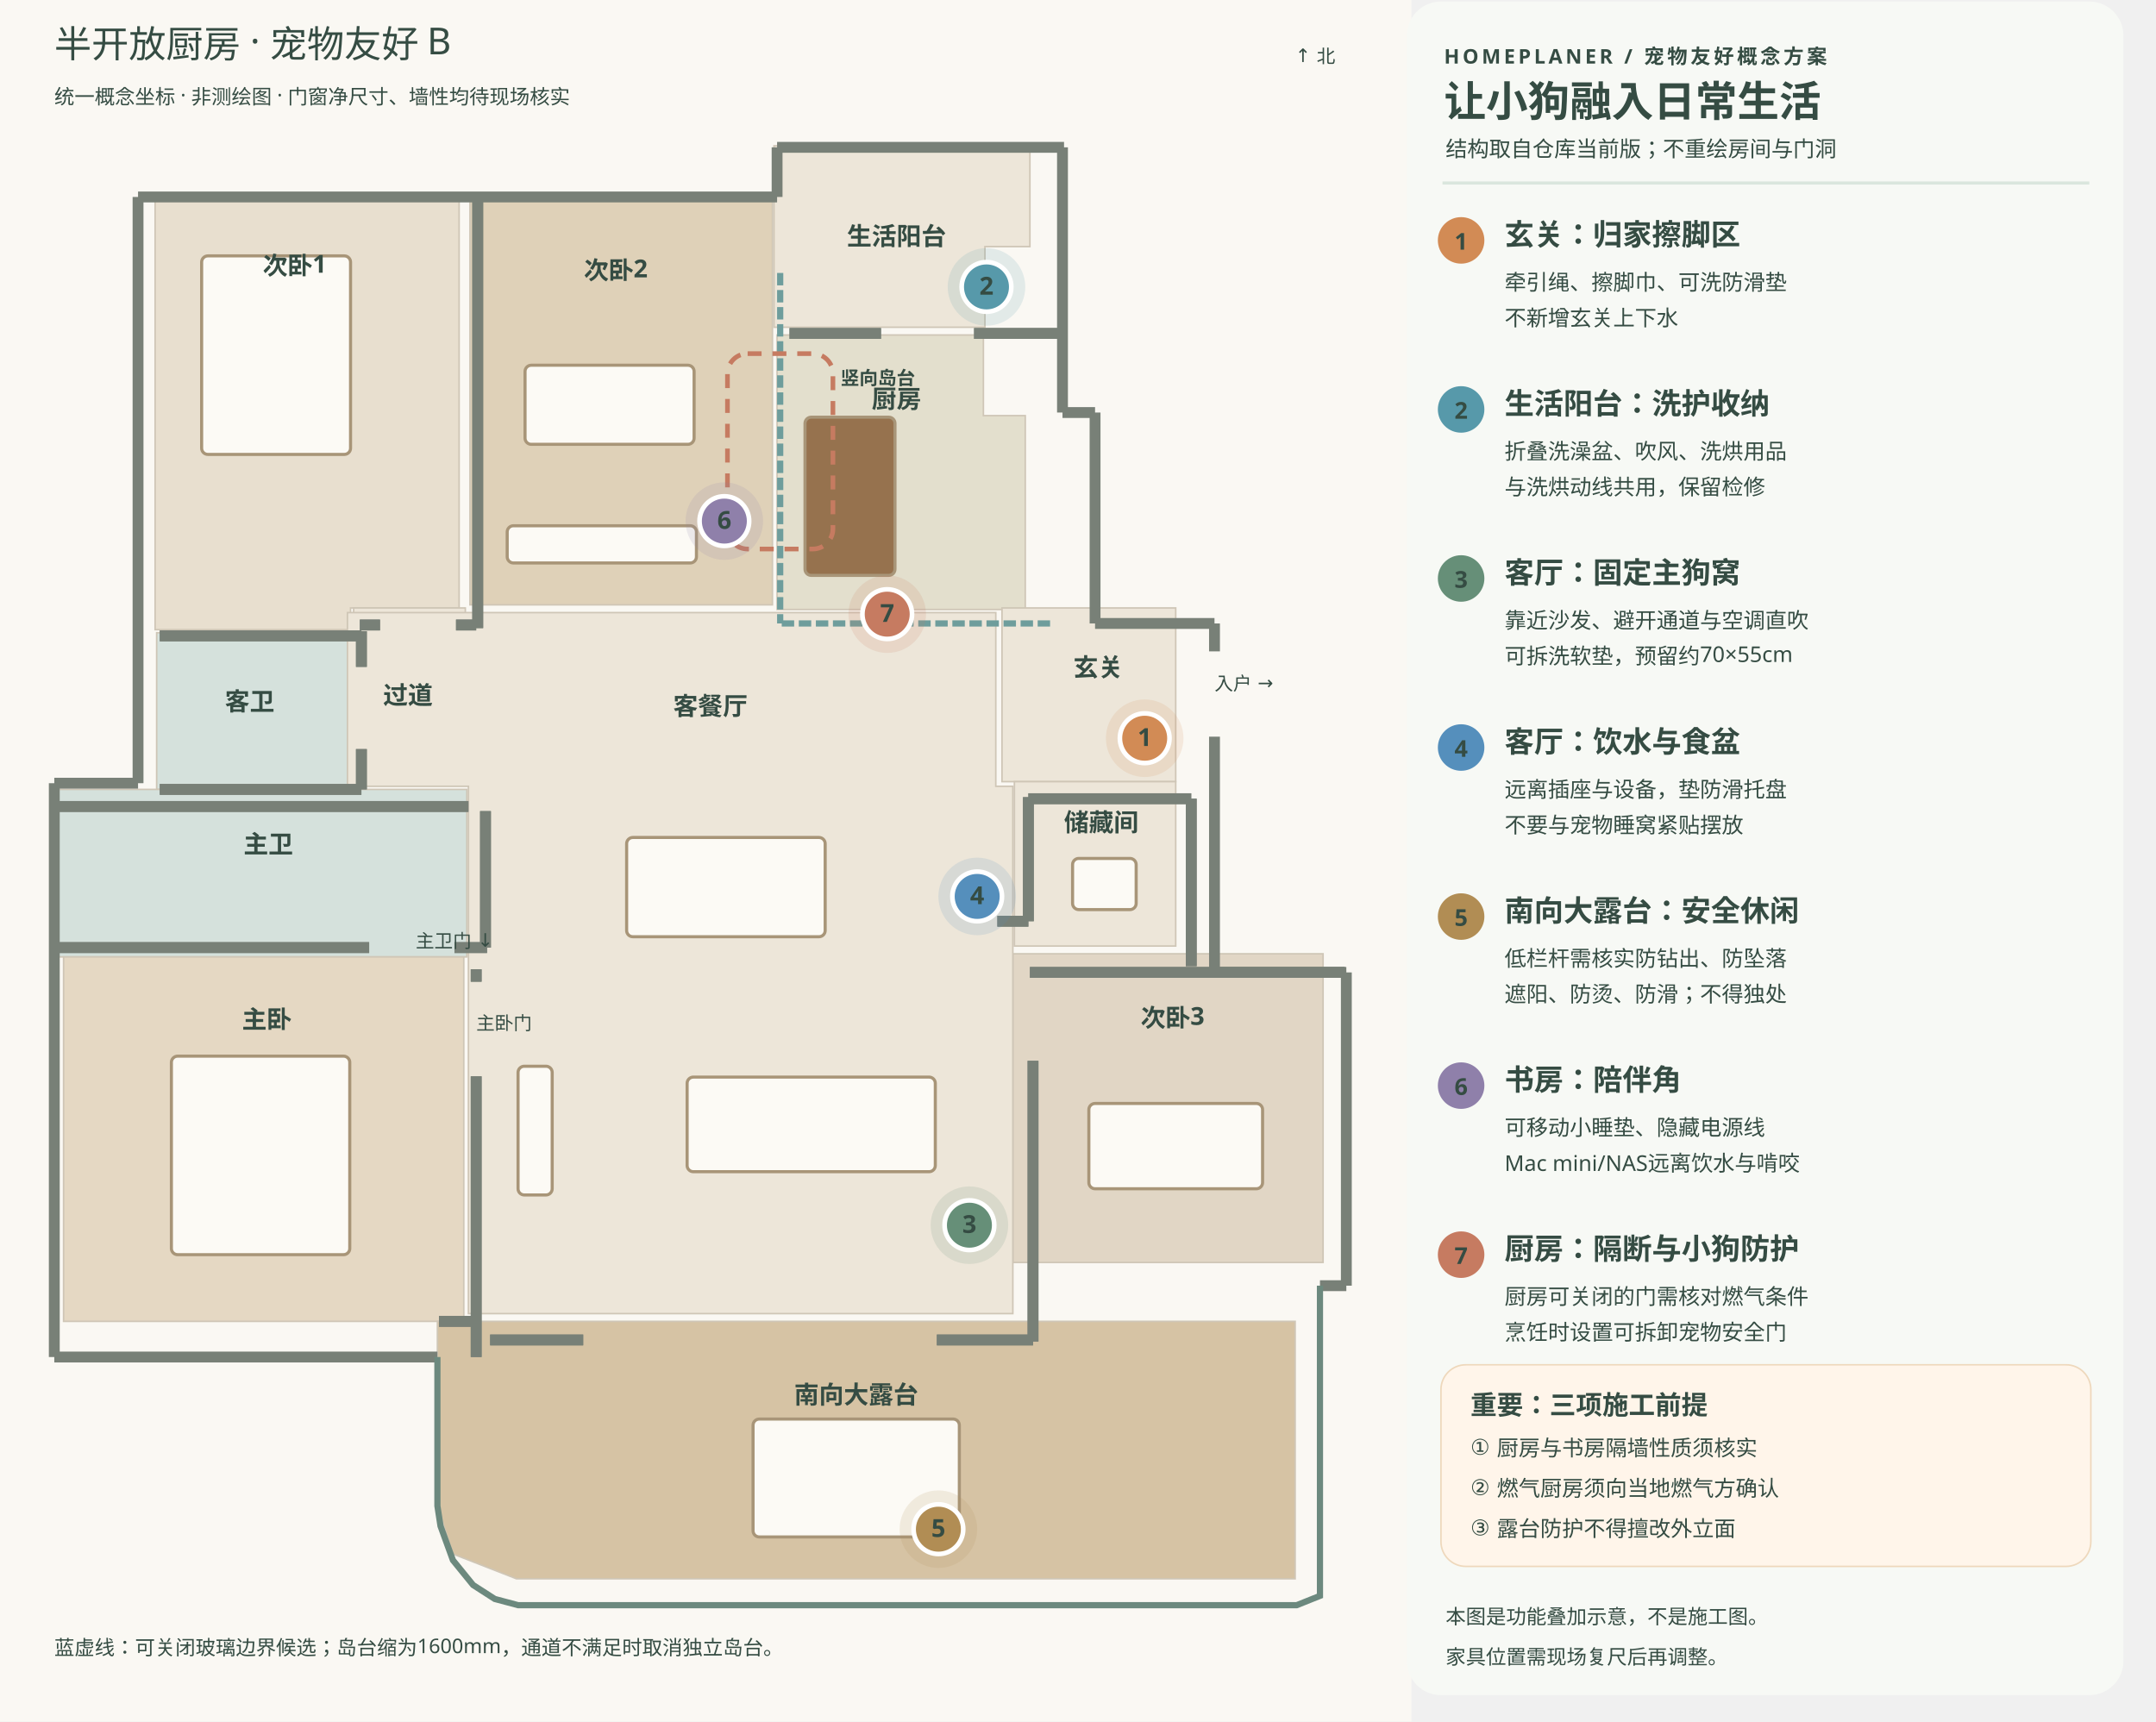
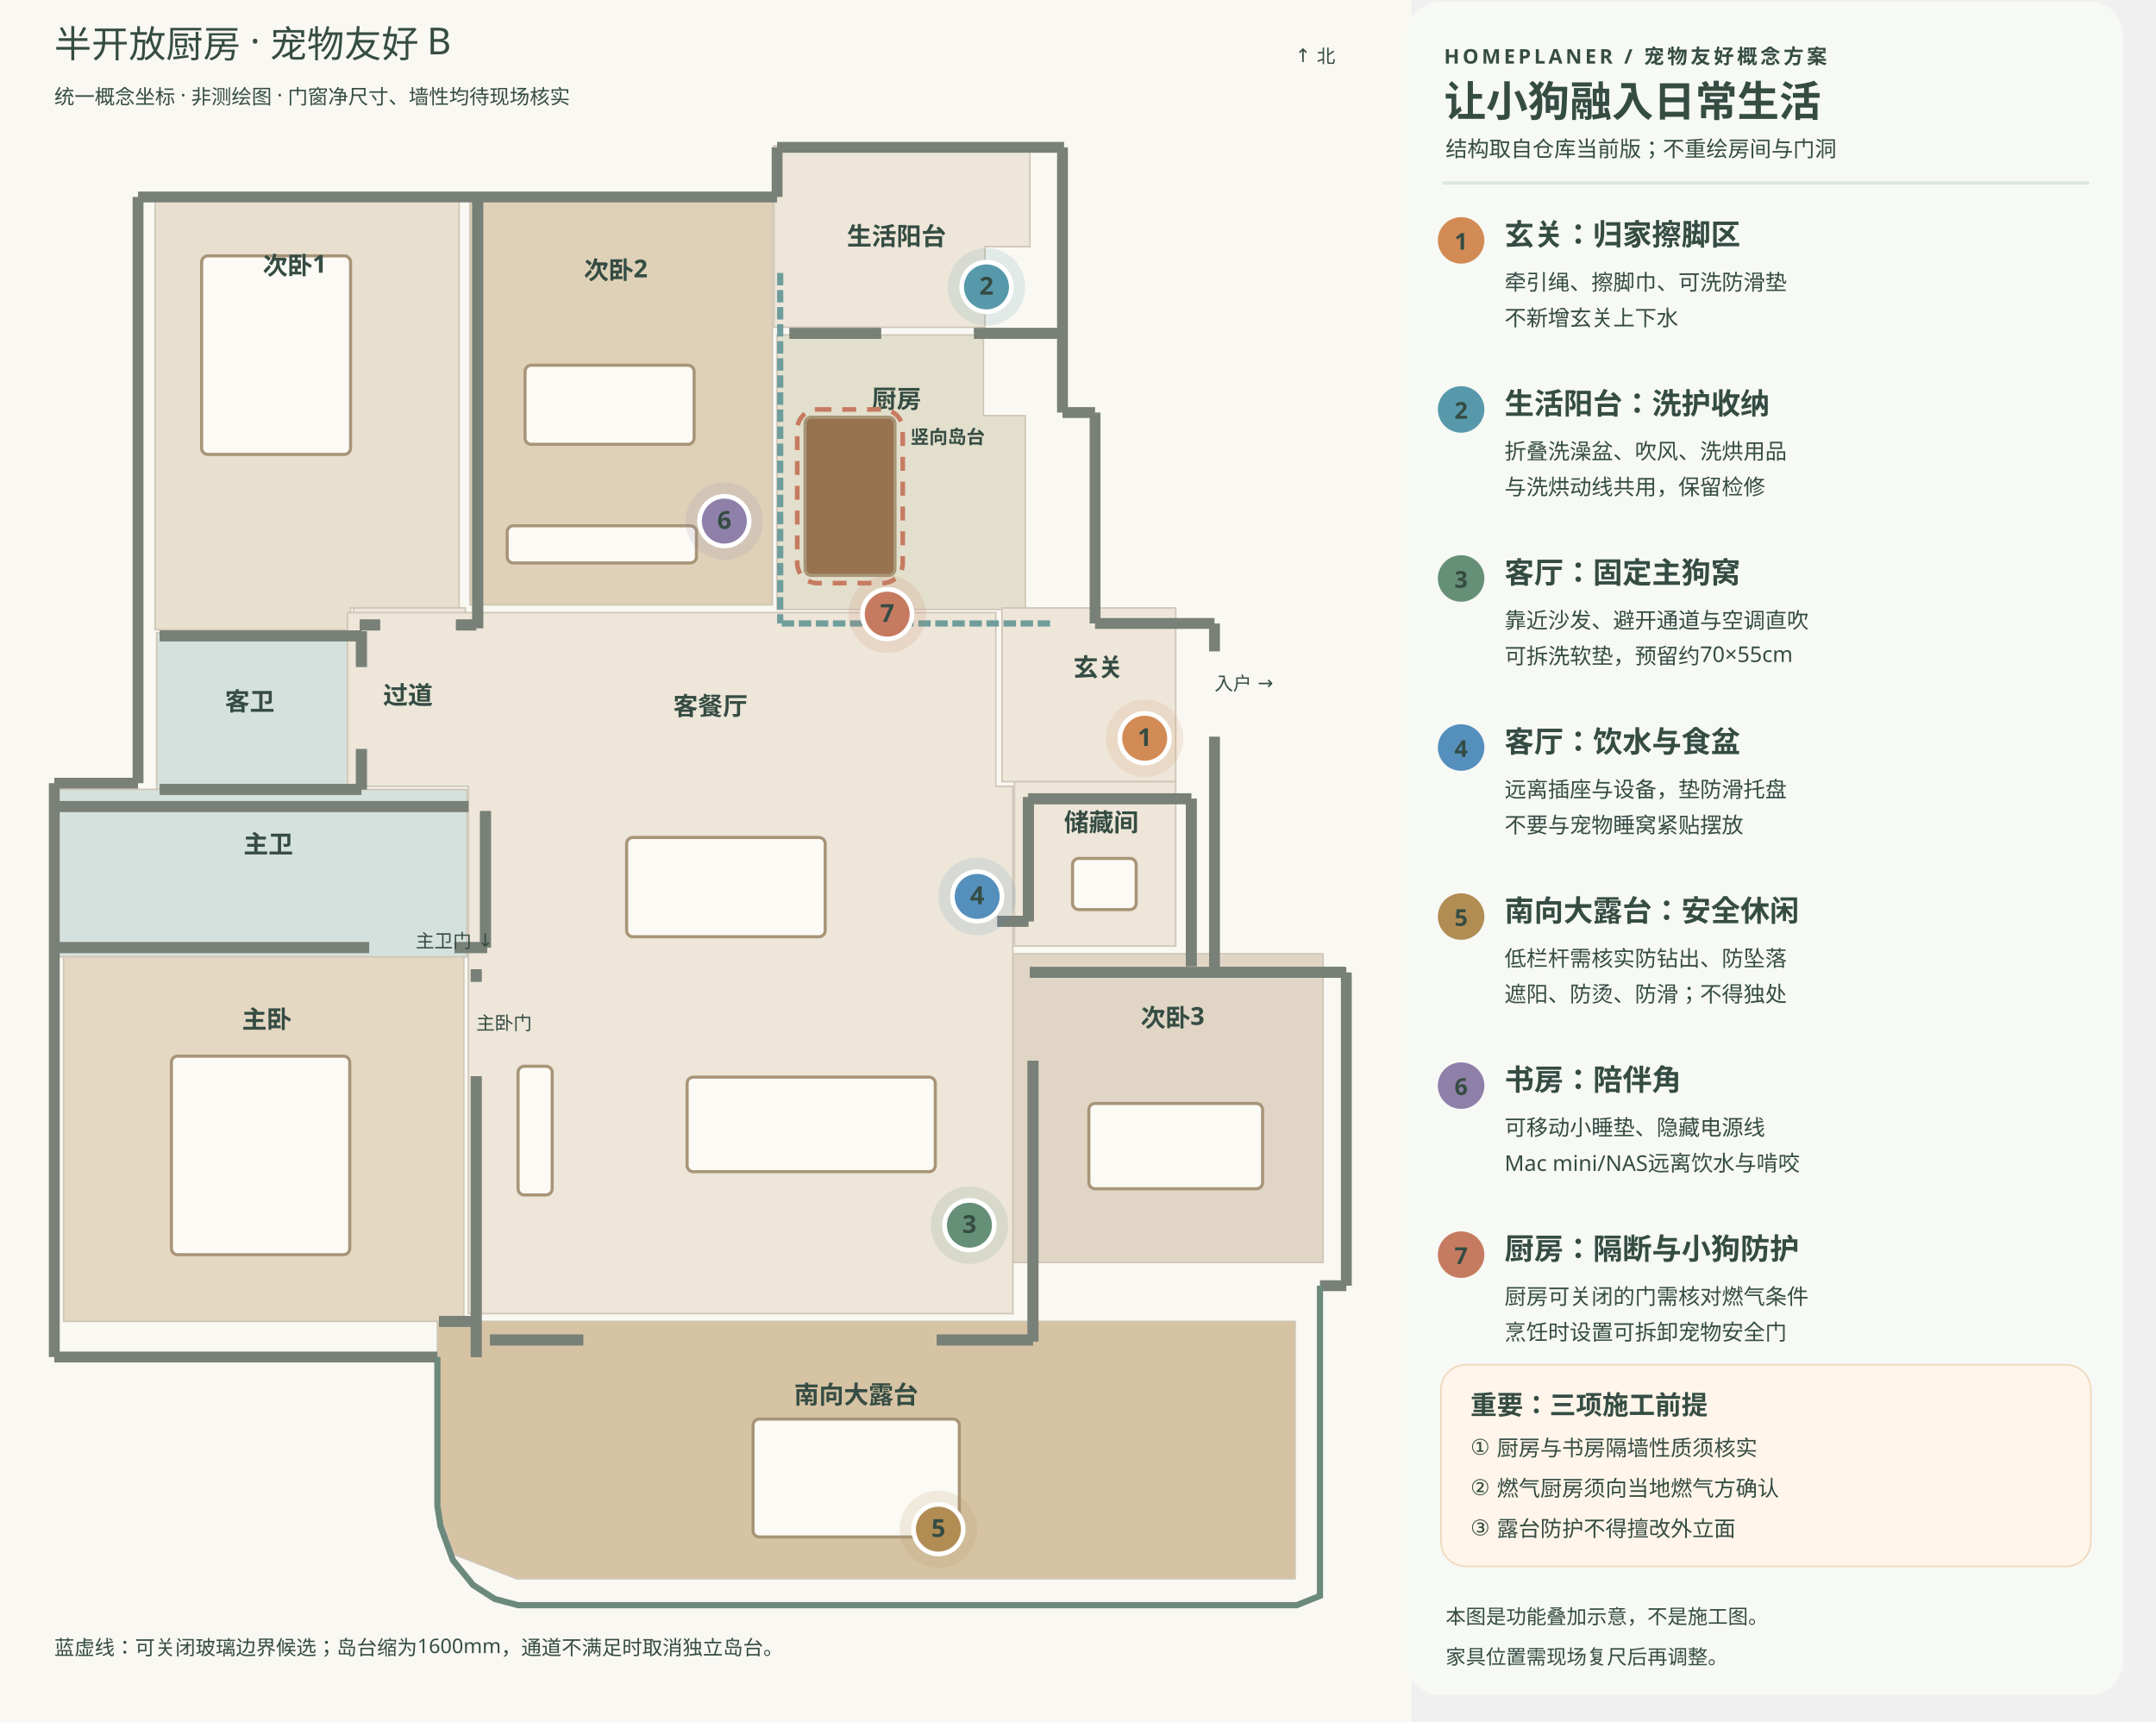
<svg xmlns="http://www.w3.org/2000/svg" viewBox="-35 -85 1390 1110" width="1668" height="1332" role="img" aria-label="半开放厨房 · 宠物友好 B">
  <rect x="-35" y="-85" width="910" height="1110" fill="#faf8f3" />
  <style>text{font-family:Microsoft YaHei,sans-serif;fill:#354c43} .label{font-size:16px;font-weight:600}</style>
  <text x="0" y="-48" font-size="24">半开放厨房 · 宠物友好 B</text>
  <text x="800" y="-45">↑ 北</text>
  <text x="0" y="-18" font-size="13">统一概念坐标 · 非测绘图 · 门窗净尺寸、墙性均待现场核实</text>
  <polygon points="464,9 629,9 629,74 600,74 600,126 464,126" fill="#ede6d9" stroke="#cfc6b6" stroke-width="1" />
  <polygon points="466,131 599,131 599,183 626,183 626,308 466,308" fill="#e3dfcd" stroke="#cfc6b6" stroke-width="1" />
  <polygon points="268,43 463,43 463,305 268,305" fill="#dfd1b8" stroke="#cfc6b6" stroke-width="1" />
  <polygon points="65,43 261,43 261,307 191,307 191,321 65,321" fill="#e8dfcf" stroke="#cfc6b6" stroke-width="1" />
  <polygon points="66,323 190,323 190,424 66,424" fill="#d5e1dc" stroke="#cfc6b6" stroke-width="1" />
  <polygon points="193,307 265,307 265,421 193,421" fill="#ede6d9" stroke="#cfc6b6" stroke-width="1" />
  <polygon points="611,307 723,307 723,419 611,419" fill="#ede6d9" stroke="#cfc6b6" stroke-width="1" />
  <polygon points="619,419 723,419 723,525 619,525" fill="#ede6d9" stroke="#cfc6b6" stroke-width="1" />
  <polygon points="2,424 266,424 266,532 2,532" fill="#d5e1dc" stroke="#cfc6b6" stroke-width="1" />
  <polygon points="6,532 264,532 264,767 6,767" fill="#e5d8c3" stroke="#cfc6b6" stroke-width="1" />
  <polygon points="618,530 818,530 818,729 618,729" fill="#e1d6c5" stroke="#cfc6b6" stroke-width="1" />
  <polygon points="189,310 607,310 607,422 618,422 618,762 267,762 267,422 189,422" fill="#ede6d9" stroke="#cfc6b6" stroke-width="1" />
  <polygon points="247,767 800,767 800,933 298,933 257,917 247,886" fill="#d6c3a4" stroke="#cfc6b6" stroke-width="1" />
  <line x1="651" y1="10" x2="466" y2="10" stroke="#788077" stroke-width="7" stroke-dasharray="" />
  <line x1="466" y1="10" x2="466" y2="42" stroke="#788077" stroke-width="7" stroke-dasharray="" />
  <line x1="466" y1="42" x2="54" y2="42" stroke="#788077" stroke-width="7" stroke-dasharray="" />
  <line x1="54" y1="42" x2="54" y2="420" stroke="#788077" stroke-width="7" stroke-dasharray="" />
  <line x1="54" y1="420" x2="0" y2="420" stroke="#788077" stroke-width="7" stroke-dasharray="" />
  <line x1="0" y1="420" x2="0" y2="790" stroke="#788077" stroke-width="7" stroke-dasharray="" />
  <line x1="0" y1="790" x2="247" y2="790" stroke="#788077" stroke-width="7" stroke-dasharray="" />
  <line x1="816" y1="744" x2="833" y2="744" stroke="#788077" stroke-width="7" stroke-dasharray="" />
  <line x1="833" y1="744" x2="833" y2="542" stroke="#788077" stroke-width="7" stroke-dasharray="" />
  <line x1="833" y1="542" x2="748" y2="542" stroke="#788077" stroke-width="7" stroke-dasharray="" />
  <line x1="748" y1="542" x2="748" y2="390" stroke="#788077" stroke-width="7" stroke-dasharray="" />
  <line x1="748" y1="335" x2="748" y2="317" stroke="#788077" stroke-width="7" stroke-dasharray="" />
  <line x1="748" y1="317" x2="671" y2="317" stroke="#788077" stroke-width="7" stroke-dasharray="" />
  <line x1="671" y1="317" x2="671" y2="181" stroke="#788077" stroke-width="7" stroke-dasharray="" />
  <line x1="671" y1="181" x2="650" y2="181" stroke="#788077" stroke-width="7" stroke-dasharray="" />
  <line x1="650" y1="181" x2="650" y2="10" stroke="#788077" stroke-width="7" stroke-dasharray="" />
  <line x1="273" y1="43" x2="273" y2="320" stroke="#788077" stroke-width="7" stroke-dasharray="" />
  <line x1="198" y1="322" x2="198" y2="345" stroke="#788077" stroke-width="7" stroke-dasharray="" />
  <line x1="198" y1="398" x2="198" y2="424" stroke="#788077" stroke-width="7" stroke-dasharray="" />
  <line x1="198" y1="325" x2="68" y2="325" stroke="#788077" stroke-width="7" stroke-dasharray="" />
  <line x1="198" y1="424" x2="68" y2="424" stroke="#788077" stroke-width="7" stroke-dasharray="" />
  <line x1="649" y1="130" x2="593" y2="130" stroke="#788077" stroke-width="7" stroke-dasharray="" />
  <line x1="533" y1="130" x2="474" y2="130" stroke="#788077" stroke-width="7" stroke-dasharray="" />
  <line x1="272" y1="318" x2="259" y2="318" stroke="#788077" stroke-width="7" stroke-dasharray="" />
  <line x1="210" y1="318" x2="197" y2="318" stroke="#788077" stroke-width="7" stroke-dasharray="" />
  <line x1="267" y1="435" x2="2" y2="435" stroke="#788077" stroke-width="7" stroke-dasharray="" />
  <line x1="278" y1="438" x2="278" y2="526" stroke="#788077" stroke-width="7" stroke-dasharray="" />
  <line x1="279" y1="526" x2="258" y2="526" stroke="#788077" stroke-width="7" stroke-dasharray="" />
  <line x1="203" y1="526" x2="2" y2="526" stroke="#788077" stroke-width="7" stroke-dasharray="" />
  <line x1="272" y1="540" x2="272" y2="548" stroke="#788077" stroke-width="7" stroke-dasharray="" />
  <line x1="272" y1="609" x2="272" y2="790" stroke="#788077" stroke-width="7" stroke-dasharray="" />
  <line x1="628" y1="429" x2="628" y2="509" stroke="#788077" stroke-width="7" stroke-dasharray="" />
  <line x1="628" y1="509" x2="608" y2="509" stroke="#788077" stroke-width="7" stroke-dasharray="" />
  <line x1="733" y1="430" x2="628" y2="430" stroke="#788077" stroke-width="7" stroke-dasharray="" />
  <line x1="733" y1="430" x2="733" y2="538" stroke="#788077" stroke-width="7" stroke-dasharray="" />
  <line x1="631" y1="599" x2="631" y2="780" stroke="#788077" stroke-width="7" stroke-dasharray="" />
  <line x1="832" y1="542" x2="629" y2="542" stroke="#788077" stroke-width="7" stroke-dasharray="" />
  <line x1="631" y1="779" x2="569" y2="779" stroke="#788077" stroke-width="7" stroke-dasharray="" />
  <line x1="341" y1="779" x2="281" y2="779" stroke="#788077" stroke-width="7" stroke-dasharray="" />
  <line x1="272" y1="767" x2="248" y2="767" stroke="#788077" stroke-width="7" stroke-dasharray="" />
  <line x1="273" y1="43" x2="273" y2="320" stroke="#788077" stroke-width="7" stroke-dasharray="" />
  <line x1="198" y1="322" x2="198" y2="345" stroke="#788077" stroke-width="7" stroke-dasharray="" />
  <line x1="198" y1="398" x2="198" y2="424" stroke="#788077" stroke-width="7" stroke-dasharray="" />
  <line x1="198" y1="325" x2="68" y2="325" stroke="#788077" stroke-width="7" stroke-dasharray="" />
  <line x1="198" y1="424" x2="68" y2="424" stroke="#788077" stroke-width="7" stroke-dasharray="" />
  <line x1="649" y1="130" x2="593" y2="130" stroke="#788077" stroke-width="7" stroke-dasharray="" />
  <line x1="533" y1="130" x2="474" y2="130" stroke="#788077" stroke-width="7" stroke-dasharray="" />
  <line x1="272" y1="318" x2="259" y2="318" stroke="#788077" stroke-width="7" stroke-dasharray="" />
  <line x1="210" y1="318" x2="197" y2="318" stroke="#788077" stroke-width="7" stroke-dasharray="" />
  <line x1="267" y1="435" x2="2" y2="435" stroke="#788077" stroke-width="7" stroke-dasharray="" />
  <line x1="278" y1="438" x2="278" y2="526" stroke="#788077" stroke-width="7" stroke-dasharray="" />
  <line x1="279" y1="526" x2="258" y2="526" stroke="#788077" stroke-width="7" stroke-dasharray="" />
  <line x1="203" y1="526" x2="2" y2="526" stroke="#788077" stroke-width="7" stroke-dasharray="" />
  <line x1="272" y1="540" x2="272" y2="548" stroke="#788077" stroke-width="7" stroke-dasharray="" />
  <line x1="272" y1="609" x2="272" y2="790" stroke="#788077" stroke-width="7" stroke-dasharray="" />
  <line x1="628" y1="429" x2="628" y2="509" stroke="#788077" stroke-width="7" stroke-dasharray="" />
  <line x1="628" y1="509" x2="608" y2="509" stroke="#788077" stroke-width="7" stroke-dasharray="" />
  <line x1="733" y1="430" x2="628" y2="430" stroke="#788077" stroke-width="7" stroke-dasharray="" />
  <line x1="733" y1="430" x2="733" y2="538" stroke="#788077" stroke-width="7" stroke-dasharray="" />
  <line x1="631" y1="599" x2="631" y2="780" stroke="#788077" stroke-width="7" stroke-dasharray="" />
  <line x1="832" y1="542" x2="629" y2="542" stroke="#788077" stroke-width="7" stroke-dasharray="" />
  <line x1="631" y1="779" x2="569" y2="779" stroke="#788077" stroke-width="7" stroke-dasharray="" />
  <line x1="341" y1="779" x2="281" y2="779" stroke="#788077" stroke-width="7" stroke-dasharray="" />
  <line x1="272" y1="767" x2="248" y2="767" stroke="#788077" stroke-width="7" stroke-dasharray="" />
  <polyline points="816,744 816,944 801,950 299,950 284,946 270,937 257,921 249,899 247,886 247,790" fill="none" stroke="#6c897e" stroke-width="4" />
  <rect x="484.0" y="184.0" width="58" height="102" rx="4" transform="rotate(0 513 235)" fill="#96724e" stroke="#a89578" stroke-width="2" />
  <rect x="75.5" y="596.0" width="115" height="128" rx="4" transform="rotate(0 133 660)" fill="#fcfaf5" stroke="#a89578" stroke-width="2" />
  <rect x="95.0" y="80.0" width="96" height="128" rx="4" transform="rotate(0 143 144)" fill="#fcfaf5" stroke="#a89578" stroke-width="2" />
  <rect x="303.5" y="150.5" width="109" height="51" rx="4" transform="rotate(0 358 176)" fill="#fcfaf5" stroke="#a89578" stroke-width="2" />
  <rect x="292.0" y="254.0" width="122" height="24" rx="4" transform="rotate(0 353 266)" fill="#fcfaf5" stroke="#a89578" stroke-width="2" />
  <rect x="369.0" y="455.0" width="128" height="64" rx="4" transform="rotate(0 433 487)" fill="#fcfaf5" stroke="#a89578" stroke-width="2" />
  <rect x="408.0" y="609.5" width="160" height="61" rx="4" transform="rotate(0 488 640)" fill="#fcfaf5" stroke="#a89578" stroke-width="2" />
  <rect x="268.5" y="633.0" width="83" height="22" rx="4" transform="rotate(-90 310 644)" fill="#fcfaf5" stroke="#a89578" stroke-width="2" />
  <rect x="667.0" y="626.5" width="112" height="55" rx="4" transform="rotate(0 723 654)" fill="#fcfaf5" stroke="#a89578" stroke-width="2" />
  <rect x="450.5" y="830.0" width="133" height="76" rx="4" transform="rotate(0 517 868)" fill="#fcfaf5" stroke="#a89578" stroke-width="2" />
  <rect x="656.5" y="468.5" width="41" height="33" rx="4" transform="rotate(0 677 485)" fill="#fcfaf5" stroke="#a89578" stroke-width="2" />
  <line x1="468" y1="91" x2="468" y2="317" stroke="#6e9d9c" stroke-width="4" stroke-dasharray="8 3" />
  <line x1="642" y1="317" x2="468" y2="317" stroke="#6e9d9c" stroke-width="4" stroke-dasharray="8 3" />
  <text class="label" x="543" y="73" text-anchor="middle">生活阳台</text>
  <text class="label" x="543" y="178" text-anchor="middle">厨房</text>
  <text class="label" x="362" y="95" text-anchor="middle">次卧2</text>
  <text class="label" x="155" y="92" text-anchor="middle">次卧1</text>
  <text class="label" x="126" y="373" text-anchor="middle">客卫</text>
  <text class="label" x="228" y="369" text-anchor="middle">过道</text>
  <text class="label" x="673" y="351" text-anchor="middle">玄关</text>
  <text class="label" x="675" y="451" text-anchor="middle">储藏间</text>
  <text class="label" x="138" y="465" text-anchor="middle">主卫</text>
  <text class="label" x="137" y="578" text-anchor="middle">主卧</text>
  <text class="label" x="721" y="577" text-anchor="middle">次卧3</text>
  <text class="label" x="423" y="376" text-anchor="middle">客餐厅</text>
  <text class="label" x="517" y="820" text-anchor="middle">南向大露台</text>
  <text x="748" y="360" font-size="12" fill="#af6545">入户 →</text>
  <text x="272" y="579" font-size="12" fill="#af6545">主卧门</text>
  <text x="233" y="526" font-size="12" fill="#af6545">主卫门 ↓</text>
  <text x="0" y="982" font-size="13">蓝虚线：可关闭玻璃边界候选；岛台缩为1600mm，通道不满足时取消独立岛台。</text>
  <g id="pet-friendly-design-v1" font-family="Microsoft YaHei,PingFang SC,Arial,sans-serif">
    <rect x="872" y="-84" width="462" height="1092" rx="22" fill="#f7f9f5" />
    <text x="896" y="-44" font-size="13" font-weight="800" fill="#43836e" letter-spacing="2">HOMEPLANER / 宠物友好概念方案</text>
    <text x="896" y="-10" font-size="27" font-weight="800" fill="#294a3d">让小狗融入日常生活</text>
    <text x="897" y="16" font-size="14" fill="#637f70">结构取自仓库当前版；不重绘房间与门洞</text>
    <path d="M 895 33 H 1312" stroke="#dae6dd" stroke-width="2" />
    <g>
      <circle cx="907" cy="70" r="15" fill="#d28b55" />
      <text x="907" y="76" text-anchor="middle" font-size="15" fill="#fff" font-weight="800">1</text>
      <text x="935" y="73" font-size="19" fill="#31483f" font-weight="800">玄关：归家擦脚区</text>
      <text x="935" y="102" font-size="14" fill="#687b70">牵引绳、擦脚巾、可洗防滑垫</text>
      <text x="935" y="125" font-size="14" fill="#687b70">不新增玄关上下水</text>
    </g>
    <g>
      <circle cx="907" cy="179" r="15" fill="#5799aa" />
      <text x="907" y="185" text-anchor="middle" font-size="15" fill="#fff" font-weight="800">2</text>
      <text x="935" y="182" font-size="19" fill="#31483f" font-weight="800">生活阳台：洗护收纳</text>
      <text x="935" y="211" font-size="14" fill="#687b70">折叠洗澡盆、吹风、洗烘用品</text>
      <text x="935" y="234" font-size="14" fill="#687b70">与洗烘动线共用，保留检修</text>
    </g>
    <g>
      <circle cx="907" cy="288" r="15" fill="#668f78" />
      <text x="907" y="294" text-anchor="middle" font-size="15" fill="#fff" font-weight="800">3</text>
      <text x="935" y="291" font-size="19" fill="#31483f" font-weight="800">客厅：固定主狗窝</text>
      <text x="935" y="320" font-size="14" fill="#687b70">靠近沙发、避开通道与空调直吹</text>
      <text x="935" y="343" font-size="14" fill="#687b70">可拆洗软垫，预留约70×55cm</text>
    </g>
    <g>
      <circle cx="907" cy="397" r="15" fill="#558fbc" />
      <text x="907" y="403" text-anchor="middle" font-size="15" fill="#fff" font-weight="800">4</text>
      <text x="935" y="400" font-size="19" fill="#31483f" font-weight="800">客厅：饮水与食盆</text>
      <text x="935" y="429" font-size="14" fill="#687b70">远离插座与设备，垫防滑托盘</text>
      <text x="935" y="452" font-size="14" fill="#687b70">不要与宠物睡窝紧贴摆放</text>
    </g>
    <g>
      <circle cx="907" cy="506" r="15" fill="#b18d54" />
      <text x="907" y="512" text-anchor="middle" font-size="15" fill="#fff" font-weight="800">5</text>
      <text x="935" y="509" font-size="19" fill="#31483f" font-weight="800">南向大露台：安全休闲</text>
      <text x="935" y="538" font-size="14" fill="#687b70">低栏杆需核实防钻出、防坠落</text>
      <text x="935" y="561" font-size="14" fill="#687b70">遮阳、防烫、防滑；不得独处</text>
    </g>
    <g>
      <circle cx="907" cy="615" r="15" fill="#8f80aa" />
      <text x="907" y="621" text-anchor="middle" font-size="15" fill="#fff" font-weight="800">6</text>
      <text x="935" y="618" font-size="19" fill="#31483f" font-weight="800">书房：陪伴角</text>
      <text x="935" y="647" font-size="14" fill="#687b70">可移动小睡垫、隐藏电源线</text>
      <text x="935" y="670" font-size="14" fill="#687b70">Mac mini/NAS远离饮水与啃咬</text>
    </g>
    <g>
      <circle cx="907" cy="724" r="15" fill="#c67b61" />
      <text x="907" y="730" text-anchor="middle" font-size="15" fill="#fff" font-weight="800">7</text>
      <text x="935" y="727" font-size="19" fill="#31483f" font-weight="800">厨房：隔断与小狗防护</text>
      <text x="935" y="756" font-size="14" fill="#687b70">厨房可关闭的门需核对燃气条件</text>
      <text x="935" y="779" font-size="14" fill="#687b70">烹饪时设置可拆卸宠物安全门</text>
    </g>
    <rect x="894" y="795" width="419" height="130" rx="16" fill="#fff5ea" stroke="#eed8bc" />
    <text x="913" y="827" font-size="17" fill="#996638" font-weight="800">重要：三项施工前提</text>
    <text x="913" y="853" font-size="14" fill="#7a664e">① 厨房与书房隔墙性质须核实</text>
    <text x="913" y="879" font-size="14" fill="#7a664e">② 燃气厨房须向当地燃气方确认</text>
    <text x="913" y="905" font-size="14" fill="#7a664e">③ 露台防护不得擅改外立面</text>
    <text x="897" y="962" font-size="13" fill="#7b8e83">本图是功能叠加示意，不是施工图。</text>
    <text x="897" y="988" font-size="13" fill="#7b8e83">家具位置需现场复尺后再调整。</text>
-     <rect x="434" y="143" width="68" height="126" rx="13" fill="none" stroke="#c67b61" stroke-width="3" stroke-dasharray="9 7" />
-     <text x="507" y="163" font-size="12" font-weight="800" fill="#a85c40">竖向岛台</text>
+     <rect x="479" y="179" width="68" height="112" rx="13" fill="none" stroke="#c67b61" stroke-width="3" stroke-dasharray="9 7" />
+     <text x="552" y="201" font-size="12" font-weight="800" fill="#a85c40">竖向岛台</text>
    <g>
      <circle cx="703" cy="391" r="25" fill="#d28b55" opacity=".15" />
      <circle cx="703" cy="391" r="16" fill="#d28b55" stroke="white" stroke-width="3" />
      <text x="703" y="396" font-size="16" font-weight="800" fill="white" text-anchor="middle">1</text>
    </g>
    <g>
      <circle cx="601" cy="100" r="25" fill="#5799aa" opacity=".15" />
      <circle cx="601" cy="100" r="16" fill="#5799aa" stroke="white" stroke-width="3" />
      <text x="601" y="105" font-size="16" font-weight="800" fill="white" text-anchor="middle">2</text>
    </g>
    <g>
      <circle cx="590" cy="705" r="25" fill="#668f78" opacity=".15" />
      <circle cx="590" cy="705" r="16" fill="#668f78" stroke="white" stroke-width="3" />
      <text x="590" y="710" font-size="16" font-weight="800" fill="white" text-anchor="middle">3</text>
    </g>
    <g>
      <circle cx="595" cy="493" r="25" fill="#558fbc" opacity=".15" />
      <circle cx="595" cy="493" r="16" fill="#558fbc" stroke="white" stroke-width="3" />
      <text x="595" y="498" font-size="16" font-weight="800" fill="white" text-anchor="middle">4</text>
    </g>
    <g>
      <circle cx="570" cy="901" r="25" fill="#b18d54" opacity=".15" />
      <circle cx="570" cy="901" r="16" fill="#b18d54" stroke="white" stroke-width="3" />
      <text x="570" y="906" font-size="16" font-weight="800" fill="white" text-anchor="middle">5</text>
    </g>
    <g>
      <circle cx="432" cy="251" r="25" fill="#8f80aa" opacity=".15" />
      <circle cx="432" cy="251" r="16" fill="#8f80aa" stroke="white" stroke-width="3" />
      <text x="432" y="256" font-size="16" font-weight="800" fill="white" text-anchor="middle">6</text>
    </g>
    <g>
      <circle cx="537" cy="311" r="25" fill="#c67b61" opacity=".15" />
      <circle cx="537" cy="311" r="16" fill="#c67b61" stroke="white" stroke-width="3" />
      <text x="537" y="316" font-size="16" font-weight="800" fill="white" text-anchor="middle">7</text>
    </g>
  </g>
</svg>
